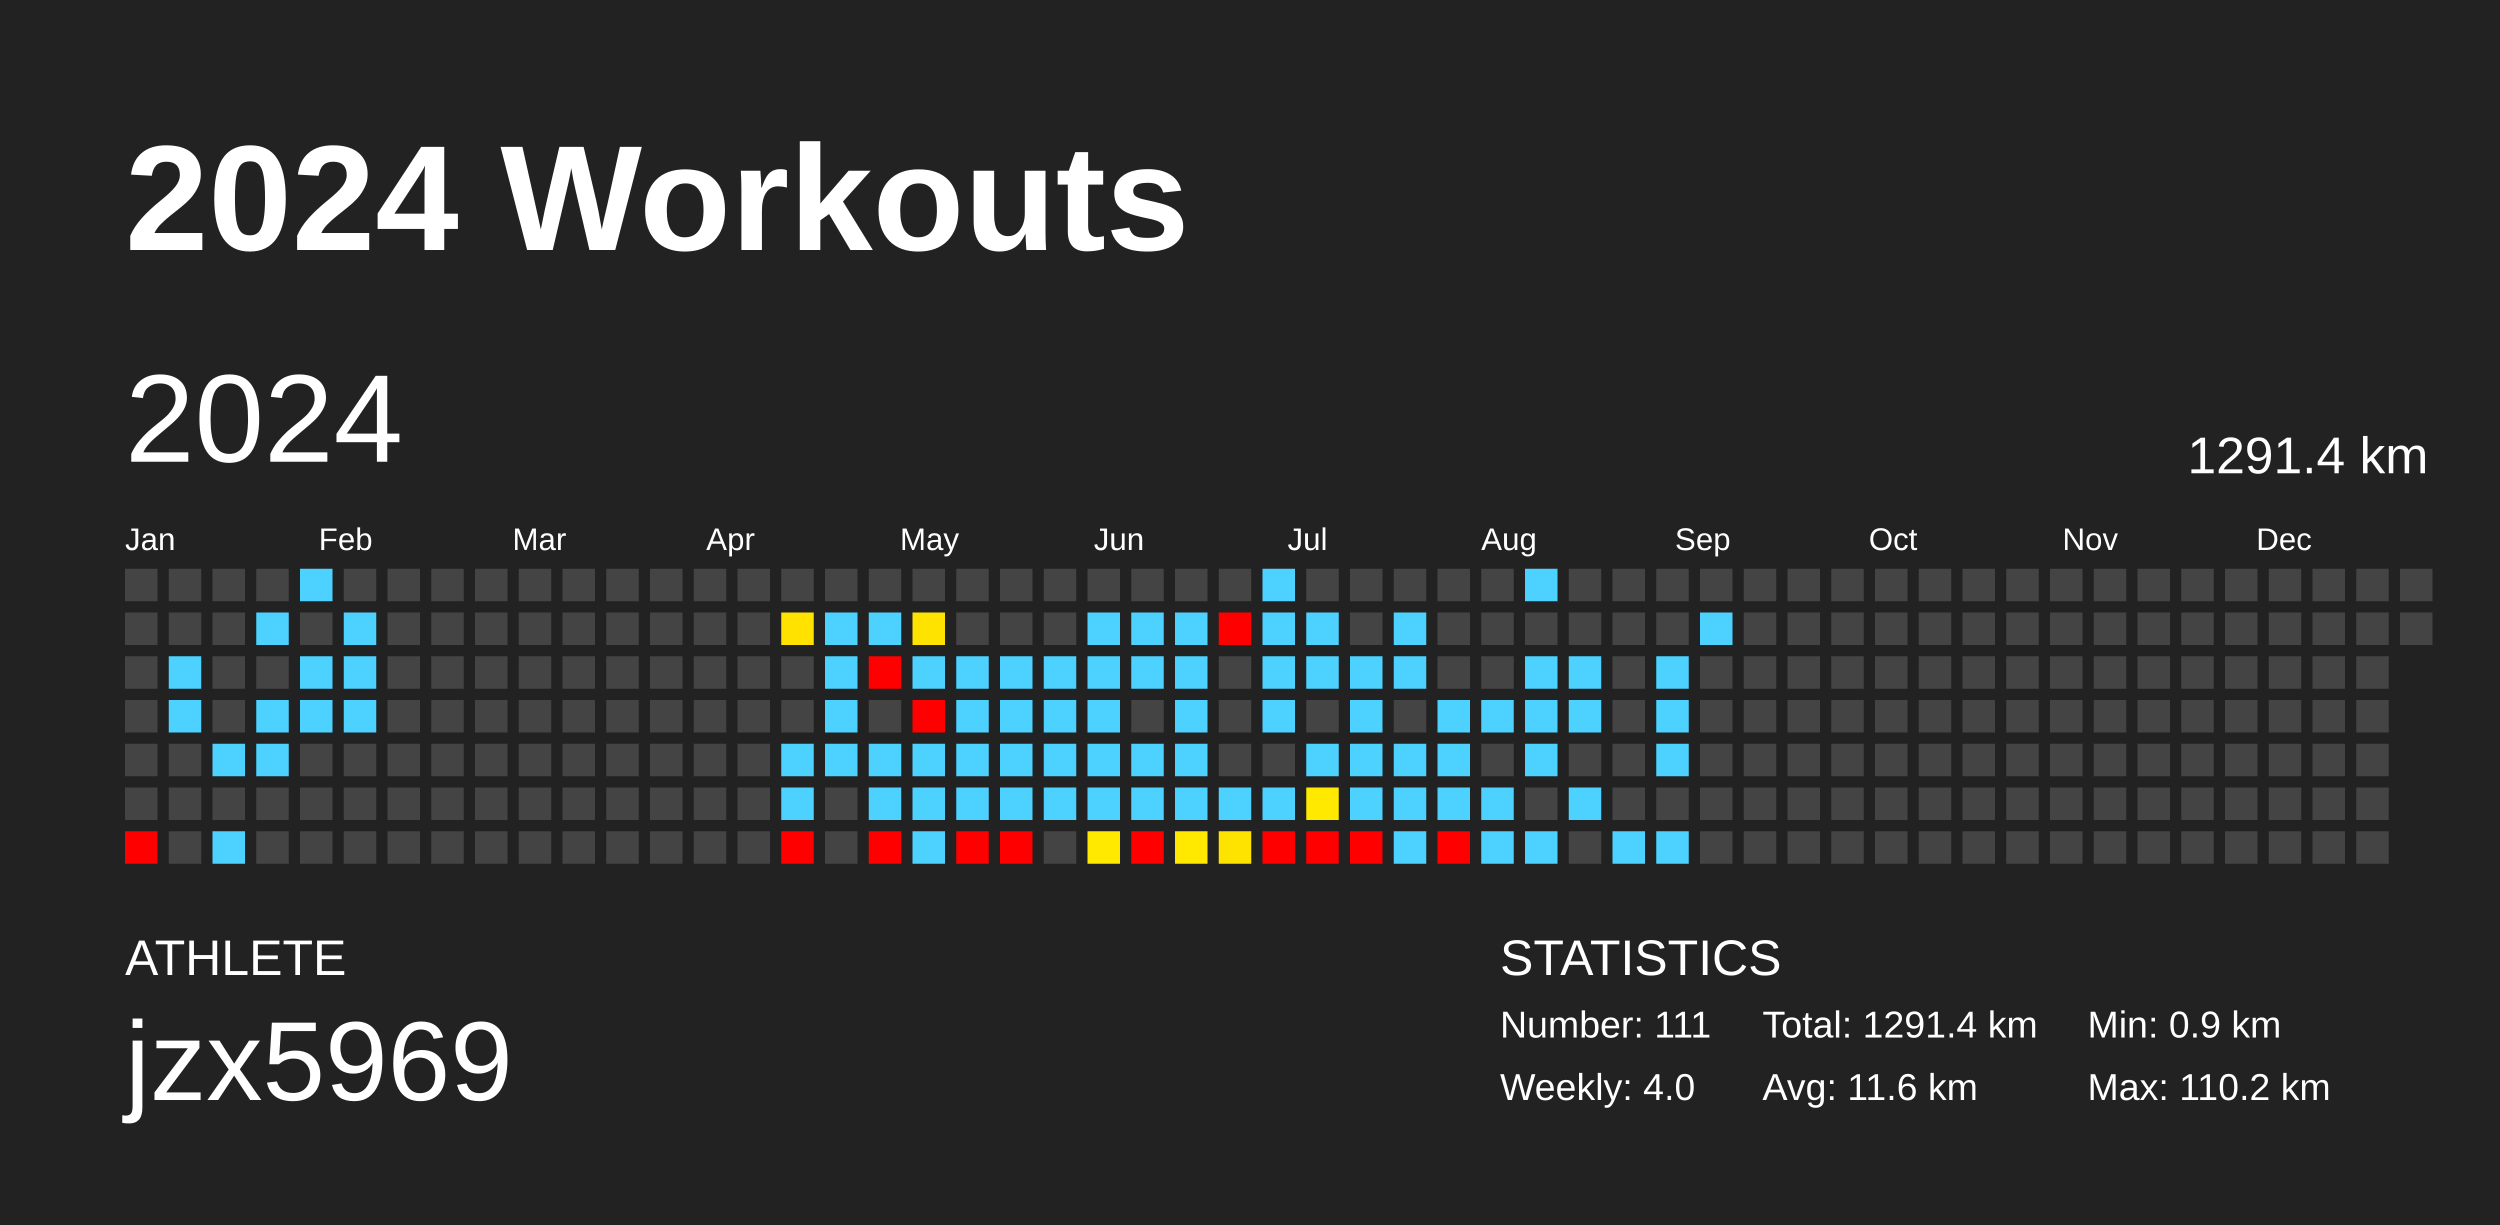
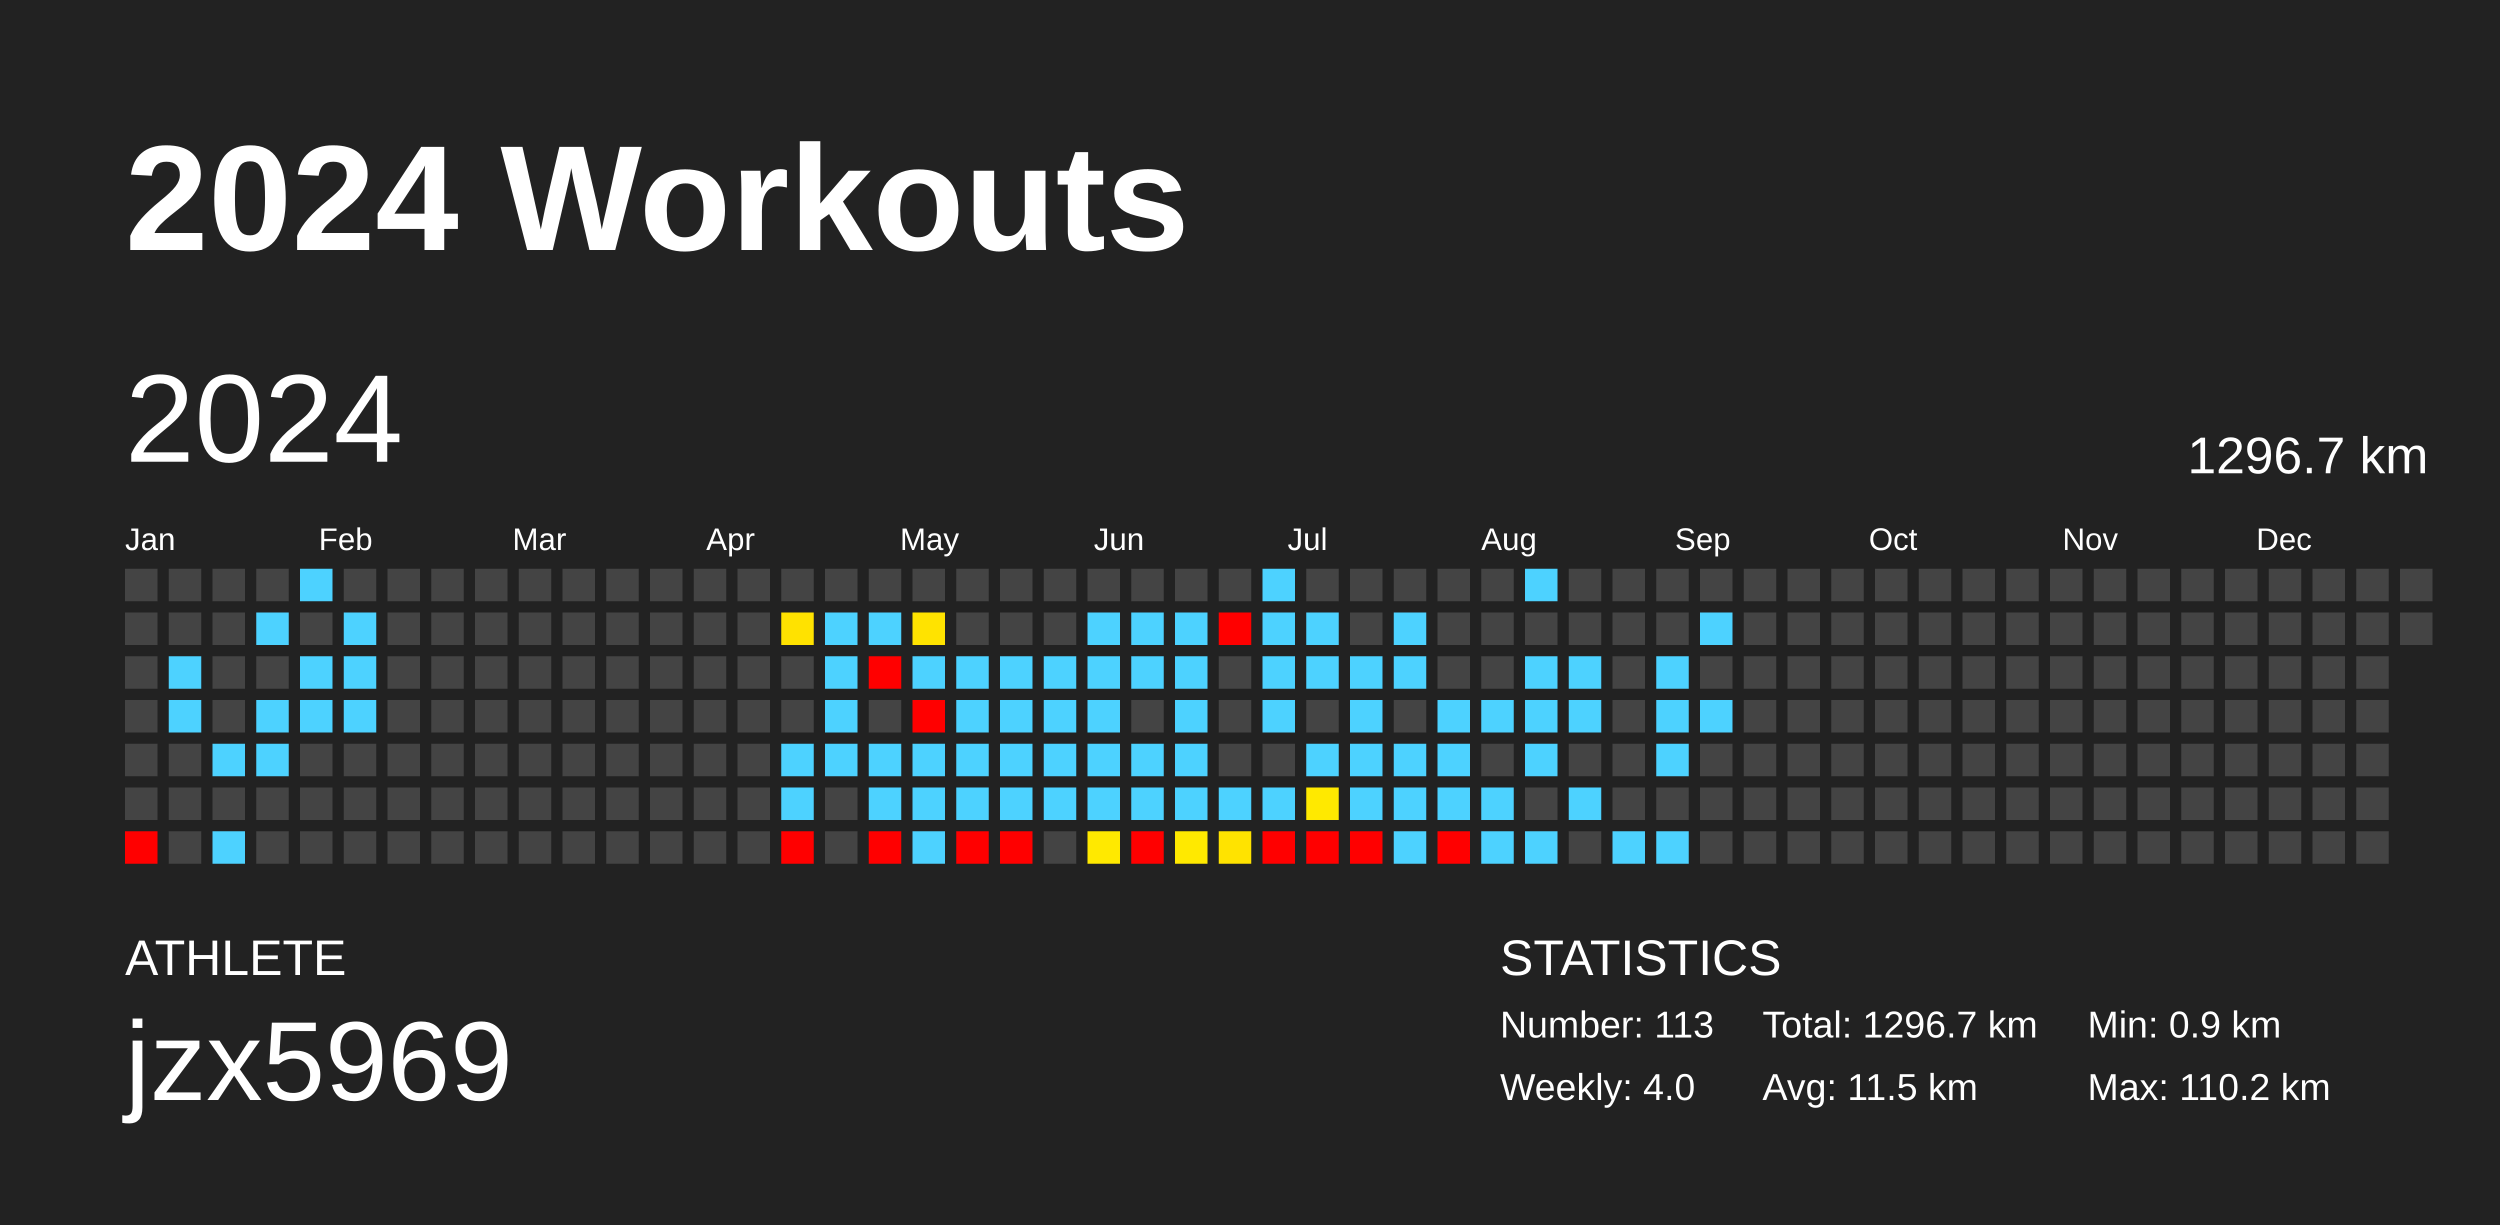
<svg xmlns="http://www.w3.org/2000/svg" baseProfile="full" height="98mm" version="1.1" viewBox="0,0,200,98" width="200mm">
  <defs />
  <rect fill="#222222" height="98" width="200" x="0" y="0" />
  <text fill="#FFFFFF" style="font-size:12px; font-family:Arial; font-weight:bold;" x="10" y="20">2024 Workouts</text>
  <text fill="#FFFFFF" style="font-size:4px; font-family:Arial" x="10" y="78">ATHLETE</text>
  <text fill="#FFFFFF" style="font-size:9px; font-family:Arial" x="10" y="88">jzx5969</text>
  <text fill="#FFFFFF" style="font-size:4px; font-family:Arial" x="120" y="78">STATISTICS</text>
-   <text fill="#FFFFFF" style="font-size:3px; font-family:Arial" x="120" y="83">Number: 111</text>
+   <text fill="#FFFFFF" style="font-size:3px; font-family:Arial" x="120" y="83">Number: 113</text>
  <text fill="#FFFFFF" style="font-size:3px; font-family:Arial" x="120" y="88">Weekly: 4.0</text>
-   <text fill="#FFFFFF" style="font-size:3px; font-family:Arial" x="141" y="83">Total: 1291.4 km</text>
-   <text fill="#FFFFFF" style="font-size:3px; font-family:Arial" x="141" y="88">Avg: 11.6 km</text>
+   <text fill="#FFFFFF" style="font-size:3px; font-family:Arial" x="141" y="83">Total: 1296.7 km</text>
+   <text fill="#FFFFFF" style="font-size:3px; font-family:Arial" x="141" y="88">Avg: 11.5 km</text>
  <text fill="#FFFFFF" style="font-size:3px; font-family:Arial" x="167" y="83">Min: 0.9 km</text>
  <text fill="#FFFFFF" style="font-size:3px; font-family:Arial" x="167" y="88">Max: 110.2 km</text>
  <text dominant-baseline="hanging" fill="#FFFFFF" style="font-size:10.0px; font-family:Arial;" x="10" y="30">2024</text>
-   <text dominant-baseline="hanging" fill="#FFFFFF" style="font-size:4.125px; font-family:Arial;" x="175" y="35">1291.4 km</text>
+   <text dominant-baseline="hanging" fill="#FFFFFF" style="font-size:4.125px; font-family:Arial;" x="175" y="35">1296.7 km</text>
  <text fill="#FFFFFF" style="font-size:2.5px; font-family:Arial" x="10.0" y="44">Jan</text>
  <text fill="#FFFFFF" style="font-size:2.5px; font-family:Arial" x="25.5" y="44">Feb</text>
  <text fill="#FFFFFF" style="font-size:2.5px; font-family:Arial" x="41.0" y="44">Mar</text>
  <text fill="#FFFFFF" style="font-size:2.5px; font-family:Arial" x="56.5" y="44">Apr</text>
  <text fill="#FFFFFF" style="font-size:2.5px; font-family:Arial" x="72.0" y="44">May</text>
  <text fill="#FFFFFF" style="font-size:2.5px; font-family:Arial" x="87.5" y="44">Jun</text>
  <text fill="#FFFFFF" style="font-size:2.5px; font-family:Arial" x="103.0" y="44">Jul</text>
  <text fill="#FFFFFF" style="font-size:2.5px; font-family:Arial" x="118.5" y="44">Aug</text>
  <text fill="#FFFFFF" style="font-size:2.5px; font-family:Arial" x="134.0" y="44">Sep</text>
  <text fill="#FFFFFF" style="font-size:2.5px; font-family:Arial" x="149.5" y="44">Oct</text>
  <text fill="#FFFFFF" style="font-size:2.5px; font-family:Arial" x="165.0" y="44">Nov</text>
  <text fill="#FFFFFF" style="font-size:2.5px; font-family:Arial" x="180.5" y="44">Dec</text>
  <rect fill="#444444" height="2.6" width="2.6" x="10.0" y="45.5" />
  <rect fill="#444444" height="2.6" width="2.6" x="10.0" y="49.0" />
  <rect fill="#444444" height="2.6" width="2.6" x="10.0" y="52.5" />
  <rect fill="#444444" height="2.6" width="2.6" x="10.0" y="56.0" />
  <rect fill="#444444" height="2.6" width="2.6" x="10.0" y="59.5" />
  <rect fill="#444444" height="2.6" width="2.6" x="10.0" y="63.0" />
  <rect fill="red" height="2.6" width="2.6" x="10.0" y="66.5" />
  <rect fill="#444444" height="2.6" width="2.6" x="13.5" y="45.5" />
  <rect fill="#444444" height="2.6" width="2.6" x="13.5" y="49.0" />
  <rect fill="#4dd2ff" height="2.6" width="2.6" x="13.5" y="52.5" />
  <rect fill="#4dd2ff" height="2.6" width="2.6" x="13.5" y="56.0" />
  <rect fill="#444444" height="2.6" width="2.6" x="13.5" y="59.5" />
  <rect fill="#444444" height="2.6" width="2.6" x="13.5" y="63.0" />
  <rect fill="#444444" height="2.6" width="2.6" x="13.5" y="66.5" />
  <rect fill="#444444" height="2.6" width="2.6" x="17.0" y="45.5" />
  <rect fill="#444444" height="2.6" width="2.6" x="17.0" y="49.0" />
  <rect fill="#444444" height="2.6" width="2.6" x="17.0" y="52.5" />
  <rect fill="#444444" height="2.6" width="2.6" x="17.0" y="56.0" />
  <rect fill="#4dd2ff" height="2.6" width="2.6" x="17.0" y="59.5" />
  <rect fill="#444444" height="2.6" width="2.6" x="17.0" y="63.0" />
  <rect fill="#4dd2ff" height="2.6" width="2.6" x="17.0" y="66.5" />
  <rect fill="#444444" height="2.6" width="2.6" x="20.5" y="45.5" />
  <rect fill="#4dd2ff" height="2.6" width="2.6" x="20.5" y="49.0" />
  <rect fill="#444444" height="2.6" width="2.6" x="20.5" y="52.5" />
  <rect fill="#4dd2ff" height="2.6" width="2.6" x="20.5" y="56.0" />
  <rect fill="#4dd2ff" height="2.6" width="2.6" x="20.5" y="59.5" />
  <rect fill="#444444" height="2.6" width="2.6" x="20.5" y="63.0" />
  <rect fill="#444444" height="2.6" width="2.6" x="20.5" y="66.5" />
  <rect fill="#4dd2ff" height="2.6" width="2.6" x="24.0" y="45.5" />
  <rect fill="#444444" height="2.6" width="2.6" x="24.0" y="49.0" />
  <rect fill="#4dd2ff" height="2.6" width="2.6" x="24.0" y="52.5" />
  <rect fill="#4dd2ff" height="2.6" width="2.6" x="24.0" y="56.0" />
  <rect fill="#444444" height="2.6" width="2.6" x="24.0" y="59.5" />
  <rect fill="#444444" height="2.6" width="2.6" x="24.0" y="63.0" />
  <rect fill="#444444" height="2.6" width="2.6" x="24.0" y="66.5" />
  <rect fill="#444444" height="2.6" width="2.6" x="27.5" y="45.5" />
  <rect fill="#4dd2ff" height="2.6" width="2.6" x="27.5" y="49.0" />
  <rect fill="#4dd2ff" height="2.6" width="2.6" x="27.5" y="52.5" />
  <rect fill="#4dd2ff" height="2.6" width="2.6" x="27.5" y="56.0" />
  <rect fill="#444444" height="2.6" width="2.6" x="27.5" y="59.5" />
  <rect fill="#444444" height="2.6" width="2.6" x="27.5" y="63.0" />
  <rect fill="#444444" height="2.6" width="2.6" x="27.5" y="66.5" />
  <rect fill="#444444" height="2.6" width="2.6" x="31.0" y="45.5" />
  <rect fill="#444444" height="2.6" width="2.6" x="31.0" y="49.0" />
  <rect fill="#444444" height="2.6" width="2.6" x="31.0" y="52.5" />
  <rect fill="#444444" height="2.6" width="2.6" x="31.0" y="56.0" />
  <rect fill="#444444" height="2.6" width="2.6" x="31.0" y="59.5" />
  <rect fill="#444444" height="2.6" width="2.6" x="31.0" y="63.0" />
  <rect fill="#444444" height="2.6" width="2.6" x="31.0" y="66.5" />
  <rect fill="#444444" height="2.6" width="2.6" x="34.5" y="45.5" />
  <rect fill="#444444" height="2.6" width="2.6" x="34.5" y="49.0" />
  <rect fill="#444444" height="2.6" width="2.6" x="34.5" y="52.5" />
  <rect fill="#444444" height="2.6" width="2.6" x="34.5" y="56.0" />
  <rect fill="#444444" height="2.6" width="2.6" x="34.5" y="59.5" />
  <rect fill="#444444" height="2.6" width="2.6" x="34.5" y="63.0" />
  <rect fill="#444444" height="2.6" width="2.6" x="34.5" y="66.5" />
  <rect fill="#444444" height="2.6" width="2.6" x="38.0" y="45.5" />
  <rect fill="#444444" height="2.6" width="2.6" x="38.0" y="49.0" />
  <rect fill="#444444" height="2.6" width="2.6" x="38.0" y="52.5" />
  <rect fill="#444444" height="2.6" width="2.6" x="38.0" y="56.0" />
  <rect fill="#444444" height="2.6" width="2.6" x="38.0" y="59.5" />
  <rect fill="#444444" height="2.6" width="2.6" x="38.0" y="63.0" />
  <rect fill="#444444" height="2.6" width="2.6" x="38.0" y="66.5" />
  <rect fill="#444444" height="2.6" width="2.6" x="41.5" y="45.5" />
  <rect fill="#444444" height="2.6" width="2.6" x="41.5" y="49.0" />
  <rect fill="#444444" height="2.6" width="2.6" x="41.5" y="52.5" />
  <rect fill="#444444" height="2.6" width="2.6" x="41.5" y="56.0" />
  <rect fill="#444444" height="2.6" width="2.6" x="41.5" y="59.5" />
  <rect fill="#444444" height="2.6" width="2.6" x="41.5" y="63.0" />
  <rect fill="#444444" height="2.6" width="2.6" x="41.5" y="66.5" />
  <rect fill="#444444" height="2.6" width="2.6" x="45.0" y="45.5" />
  <rect fill="#444444" height="2.6" width="2.6" x="45.0" y="49.0" />
  <rect fill="#444444" height="2.6" width="2.6" x="45.0" y="52.5" />
  <rect fill="#444444" height="2.6" width="2.6" x="45.0" y="56.0" />
  <rect fill="#444444" height="2.6" width="2.6" x="45.0" y="59.5" />
  <rect fill="#444444" height="2.6" width="2.6" x="45.0" y="63.0" />
  <rect fill="#444444" height="2.6" width="2.6" x="45.0" y="66.5" />
  <rect fill="#444444" height="2.6" width="2.6" x="48.5" y="45.5" />
  <rect fill="#444444" height="2.6" width="2.6" x="48.5" y="49.0" />
  <rect fill="#444444" height="2.6" width="2.6" x="48.5" y="52.5" />
  <rect fill="#444444" height="2.6" width="2.6" x="48.5" y="56.0" />
  <rect fill="#444444" height="2.6" width="2.6" x="48.5" y="59.5" />
  <rect fill="#444444" height="2.6" width="2.6" x="48.5" y="63.0" />
  <rect fill="#444444" height="2.6" width="2.6" x="48.5" y="66.5" />
  <rect fill="#444444" height="2.6" width="2.6" x="52.0" y="45.5" />
  <rect fill="#444444" height="2.6" width="2.6" x="52.0" y="49.0" />
  <rect fill="#444444" height="2.6" width="2.6" x="52.0" y="52.5" />
  <rect fill="#444444" height="2.6" width="2.6" x="52.0" y="56.0" />
  <rect fill="#444444" height="2.6" width="2.6" x="52.0" y="59.5" />
  <rect fill="#444444" height="2.6" width="2.6" x="52.0" y="63.0" />
  <rect fill="#444444" height="2.6" width="2.6" x="52.0" y="66.5" />
  <rect fill="#444444" height="2.6" width="2.6" x="55.5" y="45.5" />
  <rect fill="#444444" height="2.6" width="2.6" x="55.5" y="49.0" />
  <rect fill="#444444" height="2.6" width="2.6" x="55.5" y="52.5" />
  <rect fill="#444444" height="2.6" width="2.6" x="55.5" y="56.0" />
  <rect fill="#444444" height="2.6" width="2.6" x="55.5" y="59.5" />
  <rect fill="#444444" height="2.6" width="2.6" x="55.5" y="63.0" />
  <rect fill="#444444" height="2.6" width="2.6" x="55.5" y="66.5" />
  <rect fill="#444444" height="2.6" width="2.6" x="59.0" y="45.5" />
  <rect fill="#444444" height="2.6" width="2.6" x="59.0" y="49.0" />
  <rect fill="#444444" height="2.6" width="2.6" x="59.0" y="52.5" />
  <rect fill="#444444" height="2.6" width="2.6" x="59.0" y="56.0" />
  <rect fill="#444444" height="2.6" width="2.6" x="59.0" y="59.5" />
  <rect fill="#444444" height="2.6" width="2.6" x="59.0" y="63.0" />
  <rect fill="#444444" height="2.6" width="2.6" x="59.0" y="66.5" />
  <rect fill="#444444" height="2.6" width="2.6" x="62.5" y="45.5" />
  <rect fill="#ffe200" height="2.6" width="2.6" x="62.5" y="49.0" />
  <rect fill="#444444" height="2.6" width="2.6" x="62.5" y="52.5" />
  <rect fill="#444444" height="2.6" width="2.6" x="62.5" y="56.0" />
  <rect fill="#4dd2ff" height="2.6" width="2.6" x="62.5" y="59.5" />
  <rect fill="#4dd2ff" height="2.6" width="2.6" x="62.5" y="63.0" />
  <rect fill="red" height="2.6" width="2.6" x="62.5" y="66.5" />
  <rect fill="#444444" height="2.6" width="2.6" x="66.0" y="45.5" />
  <rect fill="#4dd2ff" height="2.6" width="2.6" x="66.0" y="49.0" />
  <rect fill="#4dd2ff" height="2.6" width="2.6" x="66.0" y="52.5" />
  <rect fill="#4dd2ff" height="2.6" width="2.6" x="66.0" y="56.0" />
  <rect fill="#4dd2ff" height="2.6" width="2.6" x="66.0" y="59.5" />
  <rect fill="#444444" height="2.6" width="2.6" x="66.0" y="63.0" />
  <rect fill="#444444" height="2.6" width="2.6" x="66.0" y="66.5" />
  <rect fill="#444444" height="2.6" width="2.6" x="69.5" y="45.5" />
  <rect fill="#4dd2ff" height="2.6" width="2.6" x="69.5" y="49.0" />
  <rect fill="red" height="2.6" width="2.6" x="69.5" y="52.5" />
  <rect fill="#444444" height="2.6" width="2.6" x="69.5" y="56.0" />
  <rect fill="#4dd2ff" height="2.6" width="2.6" x="69.5" y="59.5" />
  <rect fill="#4dd2ff" height="2.6" width="2.6" x="69.5" y="63.0" />
  <rect fill="red" height="2.6" width="2.6" x="69.5" y="66.5" />
  <rect fill="#444444" height="2.6" width="2.6" x="73.0" y="45.5" />
  <rect fill="#ffe300" height="2.6" width="2.6" x="73.0" y="49.0" />
  <rect fill="#4dd2ff" height="2.6" width="2.6" x="73.0" y="52.5" />
  <rect fill="red" height="2.6" width="2.6" x="73.0" y="56.0" />
  <rect fill="#4dd2ff" height="2.6" width="2.6" x="73.0" y="59.5" />
  <rect fill="#4dd2ff" height="2.6" width="2.6" x="73.0" y="63.0" />
  <rect fill="#4dd2ff" height="2.6" width="2.6" x="73.0" y="66.5" />
  <rect fill="#444444" height="2.6" width="2.6" x="76.5" y="45.5" />
  <rect fill="#444444" height="2.6" width="2.6" x="76.5" y="49.0" />
  <rect fill="#4dd2ff" height="2.6" width="2.6" x="76.5" y="52.5" />
  <rect fill="#4dd2ff" height="2.6" width="2.6" x="76.5" y="56.0" />
  <rect fill="#4dd2ff" height="2.6" width="2.6" x="76.5" y="59.5" />
  <rect fill="#4dd2ff" height="2.6" width="2.6" x="76.5" y="63.0" />
  <rect fill="red" height="2.6" width="2.6" x="76.5" y="66.5" />
  <rect fill="#444444" height="2.6" width="2.6" x="80.0" y="45.5" />
  <rect fill="#444444" height="2.6" width="2.6" x="80.0" y="49.0" />
  <rect fill="#4dd2ff" height="2.6" width="2.6" x="80.0" y="52.5" />
  <rect fill="#4dd2ff" height="2.6" width="2.6" x="80.0" y="56.0" />
  <rect fill="#4dd2ff" height="2.6" width="2.6" x="80.0" y="59.5" />
  <rect fill="#4dd2ff" height="2.6" width="2.6" x="80.0" y="63.0" />
  <rect fill="red" height="2.6" width="2.6" x="80.0" y="66.5" />
  <rect fill="#444444" height="2.6" width="2.6" x="83.5" y="45.5" />
  <rect fill="#444444" height="2.6" width="2.6" x="83.5" y="49.0" />
  <rect fill="#4dd2ff" height="2.6" width="2.6" x="83.5" y="52.5" />
  <rect fill="#4dd2ff" height="2.6" width="2.6" x="83.5" y="56.0" />
  <rect fill="#4dd2ff" height="2.6" width="2.6" x="83.5" y="59.5" />
  <rect fill="#4dd2ff" height="2.6" width="2.6" x="83.5" y="63.0" />
  <rect fill="#444444" height="2.6" width="2.6" x="83.5" y="66.5" />
  <rect fill="#444444" height="2.6" width="2.6" x="87.0" y="45.5" />
  <rect fill="#4dd2ff" height="2.6" width="2.6" x="87.0" y="49.0" />
  <rect fill="#4dd2ff" height="2.6" width="2.6" x="87.0" y="52.5" />
  <rect fill="#4dd2ff" height="2.6" width="2.6" x="87.0" y="56.0" />
  <rect fill="#4dd2ff" height="2.6" width="2.6" x="87.0" y="59.5" />
  <rect fill="#4dd2ff" height="2.6" width="2.6" x="87.0" y="63.0" />
  <rect fill="#ffe900" height="2.6" width="2.6" x="87.0" y="66.5" />
  <rect fill="#444444" height="2.6" width="2.6" x="90.5" y="45.5" />
  <rect fill="#4dd2ff" height="2.6" width="2.6" x="90.5" y="49.0" />
  <rect fill="#4dd2ff" height="2.6" width="2.6" x="90.5" y="52.5" />
  <rect fill="#444444" height="2.6" width="2.6" x="90.5" y="56.0" />
  <rect fill="#4dd2ff" height="2.6" width="2.6" x="90.5" y="59.5" />
  <rect fill="#4dd2ff" height="2.6" width="2.6" x="90.5" y="63.0" />
  <rect fill="red" height="2.6" width="2.6" x="90.5" y="66.5" />
  <rect fill="#444444" height="2.6" width="2.6" x="94.0" y="45.5" />
  <rect fill="#4dd2ff" height="2.6" width="2.6" x="94.0" y="49.0" />
  <rect fill="#4dd2ff" height="2.6" width="2.6" x="94.0" y="52.5" />
  <rect fill="#4dd2ff" height="2.6" width="2.6" x="94.0" y="56.0" />
  <rect fill="#4dd2ff" height="2.6" width="2.6" x="94.0" y="59.5" />
  <rect fill="#4dd2ff" height="2.6" width="2.6" x="94.0" y="63.0" />
  <rect fill="#ffe900" height="2.6" width="2.6" x="94.0" y="66.5" />
  <rect fill="#444444" height="2.6" width="2.6" x="97.5" y="45.5" />
  <rect fill="red" height="2.6" width="2.6" x="97.5" y="49.0" />
  <rect fill="#444444" height="2.6" width="2.6" x="97.5" y="52.5" />
  <rect fill="#444444" height="2.6" width="2.6" x="97.5" y="56.0" />
  <rect fill="#444444" height="2.6" width="2.6" x="97.5" y="59.5" />
  <rect fill="#4dd2ff" height="2.6" width="2.6" x="97.5" y="63.0" />
  <rect fill="#ffe300" height="2.6" width="2.6" x="97.5" y="66.5" />
  <rect fill="#4dd2ff" height="2.6" width="2.6" x="101.0" y="45.5" />
  <rect fill="#4dd2ff" height="2.6" width="2.6" x="101.0" y="49.0" />
  <rect fill="#4dd2ff" height="2.6" width="2.6" x="101.0" y="52.5" />
  <rect fill="#4dd2ff" height="2.6" width="2.6" x="101.0" y="56.0" />
  <rect fill="#444444" height="2.6" width="2.6" x="101.0" y="59.5" />
  <rect fill="#4dd2ff" height="2.6" width="2.6" x="101.0" y="63.0" />
  <rect fill="red" height="2.6" width="2.6" x="101.0" y="66.5" />
  <rect fill="#444444" height="2.6" width="2.6" x="104.5" y="45.5" />
  <rect fill="#4dd2ff" height="2.6" width="2.6" x="104.5" y="49.0" />
  <rect fill="#4dd2ff" height="2.6" width="2.6" x="104.5" y="52.5" />
  <rect fill="#444444" height="2.6" width="2.6" x="104.5" y="56.0" />
  <rect fill="#4dd2ff" height="2.6" width="2.6" x="104.5" y="59.5" />
  <rect fill="#ffe900" height="2.6" width="2.6" x="104.5" y="63.0" />
  <rect fill="red" height="2.6" width="2.6" x="104.5" y="66.5" />
  <rect fill="#444444" height="2.6" width="2.6" x="108.0" y="45.5" />
  <rect fill="#444444" height="2.6" width="2.6" x="108.0" y="49.0" />
  <rect fill="#4dd2ff" height="2.6" width="2.6" x="108.0" y="52.5" />
  <rect fill="#4dd2ff" height="2.6" width="2.6" x="108.0" y="56.0" />
  <rect fill="#4dd2ff" height="2.6" width="2.6" x="108.0" y="59.5" />
  <rect fill="#4dd2ff" height="2.6" width="2.6" x="108.0" y="63.0" />
  <rect fill="red" height="2.6" width="2.6" x="108.0" y="66.5" />
  <rect fill="#444444" height="2.6" width="2.6" x="111.5" y="45.5" />
  <rect fill="#4dd2ff" height="2.6" width="2.6" x="111.5" y="49.0" />
  <rect fill="#4dd2ff" height="2.6" width="2.6" x="111.5" y="52.5" />
  <rect fill="#444444" height="2.6" width="2.6" x="111.5" y="56.0" />
  <rect fill="#4dd2ff" height="2.6" width="2.6" x="111.5" y="59.5" />
  <rect fill="#4dd2ff" height="2.6" width="2.6" x="111.5" y="63.0" />
  <rect fill="#4dd2ff" height="2.6" width="2.6" x="111.5" y="66.5" />
  <rect fill="#444444" height="2.6" width="2.6" x="115.0" y="45.5" />
  <rect fill="#444444" height="2.6" width="2.6" x="115.0" y="49.0" />
  <rect fill="#444444" height="2.6" width="2.6" x="115.0" y="52.5" />
  <rect fill="#4dd2ff" height="2.6" width="2.6" x="115.0" y="56.0" />
  <rect fill="#4dd2ff" height="2.6" width="2.6" x="115.0" y="59.5" />
  <rect fill="#4dd2ff" height="2.6" width="2.6" x="115.0" y="63.0" />
  <rect fill="red" height="2.6" width="2.6" x="115.0" y="66.5" />
  <rect fill="#444444" height="2.6" width="2.6" x="118.5" y="45.5" />
  <rect fill="#444444" height="2.6" width="2.6" x="118.5" y="49.0" />
  <rect fill="#444444" height="2.6" width="2.6" x="118.5" y="52.5" />
  <rect fill="#4dd2ff" height="2.6" width="2.6" x="118.5" y="56.0" />
  <rect fill="#444444" height="2.6" width="2.6" x="118.5" y="59.5" />
  <rect fill="#4dd2ff" height="2.6" width="2.6" x="118.5" y="63.0" />
  <rect fill="#4dd2ff" height="2.6" width="2.6" x="118.5" y="66.5" />
  <rect fill="#4dd2ff" height="2.6" width="2.6" x="122.0" y="45.5" />
  <rect fill="#444444" height="2.6" width="2.6" x="122.0" y="49.0" />
  <rect fill="#4dd2ff" height="2.6" width="2.6" x="122.0" y="52.5" />
  <rect fill="#4dd2ff" height="2.6" width="2.6" x="122.0" y="56.0" />
  <rect fill="#4dd2ff" height="2.6" width="2.6" x="122.0" y="59.5" />
  <rect fill="#444444" height="2.6" width="2.6" x="122.0" y="63.0" />
  <rect fill="#4dd2ff" height="2.6" width="2.6" x="122.0" y="66.5" />
  <rect fill="#444444" height="2.6" width="2.6" x="125.5" y="45.5" />
  <rect fill="#444444" height="2.6" width="2.6" x="125.5" y="49.0" />
  <rect fill="#4dd2ff" height="2.6" width="2.6" x="125.5" y="52.5" />
  <rect fill="#4dd2ff" height="2.6" width="2.6" x="125.5" y="56.0" />
  <rect fill="#444444" height="2.6" width="2.6" x="125.5" y="59.5" />
  <rect fill="#4dd2ff" height="2.6" width="2.6" x="125.5" y="63.0" />
  <rect fill="#444444" height="2.6" width="2.6" x="125.5" y="66.5" />
  <rect fill="#444444" height="2.6" width="2.6" x="129.0" y="45.5" />
  <rect fill="#444444" height="2.6" width="2.6" x="129.0" y="49.0" />
  <rect fill="#444444" height="2.6" width="2.6" x="129.0" y="52.5" />
  <rect fill="#444444" height="2.6" width="2.6" x="129.0" y="56.0" />
  <rect fill="#444444" height="2.6" width="2.6" x="129.0" y="59.5" />
  <rect fill="#444444" height="2.6" width="2.6" x="129.0" y="63.0" />
  <rect fill="#4dd2ff" height="2.6" width="2.6" x="129.0" y="66.5" />
  <rect fill="#444444" height="2.6" width="2.6" x="132.5" y="45.5" />
  <rect fill="#444444" height="2.6" width="2.6" x="132.5" y="49.0" />
  <rect fill="#4dd2ff" height="2.6" width="2.6" x="132.5" y="52.5" />
  <rect fill="#4dd2ff" height="2.6" width="2.6" x="132.5" y="56.0" />
  <rect fill="#4dd2ff" height="2.6" width="2.6" x="132.5" y="59.5" />
  <rect fill="#444444" height="2.6" width="2.6" x="132.5" y="63.0" />
  <rect fill="#4dd2ff" height="2.6" width="2.6" x="132.5" y="66.5" />
  <rect fill="#444444" height="2.6" width="2.6" x="136.0" y="45.5" />
  <rect fill="#4dd2ff" height="2.6" width="2.6" x="136.0" y="49.0" />
  <rect fill="#444444" height="2.6" width="2.6" x="136.0" y="52.5" />
-   <rect fill="#444444" height="2.6" width="2.6" x="136.0" y="56.0" />
+   <rect fill="#4dd2ff" height="2.6" width="2.6" x="136.0" y="56.0" />
  <rect fill="#444444" height="2.6" width="2.6" x="136.0" y="59.5" />
  <rect fill="#444444" height="2.6" width="2.6" x="136.0" y="63.0" />
  <rect fill="#444444" height="2.6" width="2.6" x="136.0" y="66.5" />
  <rect fill="#444444" height="2.6" width="2.6" x="139.5" y="45.5" />
  <rect fill="#444444" height="2.6" width="2.6" x="139.5" y="49.0" />
  <rect fill="#444444" height="2.6" width="2.6" x="139.5" y="52.5" />
  <rect fill="#444444" height="2.6" width="2.6" x="139.5" y="56.0" />
  <rect fill="#444444" height="2.6" width="2.6" x="139.5" y="59.5" />
  <rect fill="#444444" height="2.6" width="2.6" x="139.5" y="63.0" />
  <rect fill="#444444" height="2.6" width="2.6" x="139.5" y="66.5" />
  <rect fill="#444444" height="2.6" width="2.6" x="143.0" y="45.5" />
  <rect fill="#444444" height="2.6" width="2.6" x="143.0" y="49.0" />
  <rect fill="#444444" height="2.6" width="2.6" x="143.0" y="52.5" />
  <rect fill="#444444" height="2.6" width="2.6" x="143.0" y="56.0" />
  <rect fill="#444444" height="2.6" width="2.6" x="143.0" y="59.5" />
  <rect fill="#444444" height="2.6" width="2.6" x="143.0" y="63.0" />
  <rect fill="#444444" height="2.6" width="2.6" x="143.0" y="66.5" />
  <rect fill="#444444" height="2.6" width="2.6" x="146.5" y="45.5" />
  <rect fill="#444444" height="2.6" width="2.6" x="146.5" y="49.0" />
  <rect fill="#444444" height="2.6" width="2.6" x="146.5" y="52.5" />
  <rect fill="#444444" height="2.6" width="2.6" x="146.5" y="56.0" />
  <rect fill="#444444" height="2.6" width="2.6" x="146.5" y="59.5" />
  <rect fill="#444444" height="2.6" width="2.6" x="146.5" y="63.0" />
  <rect fill="#444444" height="2.6" width="2.6" x="146.5" y="66.5" />
  <rect fill="#444444" height="2.6" width="2.6" x="150.0" y="45.5" />
  <rect fill="#444444" height="2.6" width="2.6" x="150.0" y="49.0" />
  <rect fill="#444444" height="2.6" width="2.6" x="150.0" y="52.5" />
  <rect fill="#444444" height="2.6" width="2.6" x="150.0" y="56.0" />
  <rect fill="#444444" height="2.6" width="2.6" x="150.0" y="59.5" />
  <rect fill="#444444" height="2.6" width="2.6" x="150.0" y="63.0" />
  <rect fill="#444444" height="2.6" width="2.6" x="150.0" y="66.5" />
  <rect fill="#444444" height="2.6" width="2.6" x="153.5" y="45.5" />
  <rect fill="#444444" height="2.6" width="2.6" x="153.5" y="49.0" />
  <rect fill="#444444" height="2.6" width="2.6" x="153.5" y="52.5" />
  <rect fill="#444444" height="2.6" width="2.6" x="153.5" y="56.0" />
  <rect fill="#444444" height="2.6" width="2.6" x="153.5" y="59.5" />
  <rect fill="#444444" height="2.6" width="2.6" x="153.5" y="63.0" />
  <rect fill="#444444" height="2.6" width="2.6" x="153.5" y="66.5" />
  <rect fill="#444444" height="2.6" width="2.6" x="157.0" y="45.5" />
  <rect fill="#444444" height="2.6" width="2.6" x="157.0" y="49.0" />
  <rect fill="#444444" height="2.6" width="2.6" x="157.0" y="52.5" />
  <rect fill="#444444" height="2.6" width="2.6" x="157.0" y="56.0" />
  <rect fill="#444444" height="2.6" width="2.6" x="157.0" y="59.5" />
  <rect fill="#444444" height="2.6" width="2.6" x="157.0" y="63.0" />
  <rect fill="#444444" height="2.6" width="2.6" x="157.0" y="66.5" />
  <rect fill="#444444" height="2.6" width="2.6" x="160.5" y="45.5" />
  <rect fill="#444444" height="2.6" width="2.6" x="160.5" y="49.0" />
  <rect fill="#444444" height="2.6" width="2.6" x="160.5" y="52.5" />
  <rect fill="#444444" height="2.6" width="2.6" x="160.5" y="56.0" />
  <rect fill="#444444" height="2.6" width="2.6" x="160.5" y="59.5" />
  <rect fill="#444444" height="2.6" width="2.6" x="160.5" y="63.0" />
  <rect fill="#444444" height="2.6" width="2.6" x="160.5" y="66.5" />
  <rect fill="#444444" height="2.6" width="2.6" x="164.0" y="45.5" />
  <rect fill="#444444" height="2.6" width="2.6" x="164.0" y="49.0" />
  <rect fill="#444444" height="2.6" width="2.6" x="164.0" y="52.5" />
  <rect fill="#444444" height="2.6" width="2.6" x="164.0" y="56.0" />
  <rect fill="#444444" height="2.6" width="2.6" x="164.0" y="59.5" />
  <rect fill="#444444" height="2.6" width="2.6" x="164.0" y="63.0" />
  <rect fill="#444444" height="2.6" width="2.6" x="164.0" y="66.5" />
  <rect fill="#444444" height="2.6" width="2.6" x="167.5" y="45.5" />
  <rect fill="#444444" height="2.6" width="2.6" x="167.5" y="49.0" />
  <rect fill="#444444" height="2.6" width="2.6" x="167.5" y="52.5" />
  <rect fill="#444444" height="2.6" width="2.6" x="167.5" y="56.0" />
  <rect fill="#444444" height="2.6" width="2.6" x="167.5" y="59.5" />
  <rect fill="#444444" height="2.6" width="2.6" x="167.5" y="63.0" />
  <rect fill="#444444" height="2.6" width="2.6" x="167.5" y="66.5" />
  <rect fill="#444444" height="2.6" width="2.6" x="171.0" y="45.5" />
  <rect fill="#444444" height="2.6" width="2.6" x="171.0" y="49.0" />
  <rect fill="#444444" height="2.6" width="2.6" x="171.0" y="52.5" />
  <rect fill="#444444" height="2.6" width="2.6" x="171.0" y="56.0" />
  <rect fill="#444444" height="2.6" width="2.6" x="171.0" y="59.5" />
  <rect fill="#444444" height="2.6" width="2.6" x="171.0" y="63.0" />
  <rect fill="#444444" height="2.6" width="2.6" x="171.0" y="66.5" />
  <rect fill="#444444" height="2.6" width="2.6" x="174.5" y="45.5" />
  <rect fill="#444444" height="2.6" width="2.6" x="174.5" y="49.0" />
  <rect fill="#444444" height="2.6" width="2.6" x="174.5" y="52.5" />
  <rect fill="#444444" height="2.6" width="2.6" x="174.5" y="56.0" />
  <rect fill="#444444" height="2.6" width="2.6" x="174.5" y="59.5" />
  <rect fill="#444444" height="2.6" width="2.6" x="174.5" y="63.0" />
  <rect fill="#444444" height="2.6" width="2.6" x="174.5" y="66.5" />
  <rect fill="#444444" height="2.6" width="2.6" x="178.0" y="45.5" />
  <rect fill="#444444" height="2.6" width="2.6" x="178.0" y="49.0" />
  <rect fill="#444444" height="2.6" width="2.6" x="178.0" y="52.5" />
  <rect fill="#444444" height="2.6" width="2.6" x="178.0" y="56.0" />
  <rect fill="#444444" height="2.6" width="2.6" x="178.0" y="59.5" />
  <rect fill="#444444" height="2.6" width="2.6" x="178.0" y="63.0" />
  <rect fill="#444444" height="2.6" width="2.6" x="178.0" y="66.5" />
  <rect fill="#444444" height="2.6" width="2.6" x="181.5" y="45.5" />
  <rect fill="#444444" height="2.6" width="2.6" x="181.5" y="49.0" />
  <rect fill="#444444" height="2.6" width="2.6" x="181.5" y="52.5" />
  <rect fill="#444444" height="2.6" width="2.6" x="181.5" y="56.0" />
  <rect fill="#444444" height="2.6" width="2.6" x="181.5" y="59.5" />
  <rect fill="#444444" height="2.6" width="2.6" x="181.5" y="63.0" />
  <rect fill="#444444" height="2.6" width="2.6" x="181.5" y="66.5" />
  <rect fill="#444444" height="2.6" width="2.6" x="185.0" y="45.5" />
  <rect fill="#444444" height="2.6" width="2.6" x="185.0" y="49.0" />
  <rect fill="#444444" height="2.6" width="2.6" x="185.0" y="52.5" />
  <rect fill="#444444" height="2.6" width="2.6" x="185.0" y="56.0" />
  <rect fill="#444444" height="2.6" width="2.6" x="185.0" y="59.5" />
  <rect fill="#444444" height="2.6" width="2.6" x="185.0" y="63.0" />
  <rect fill="#444444" height="2.6" width="2.6" x="185.0" y="66.5" />
  <rect fill="#444444" height="2.6" width="2.6" x="188.5" y="45.5" />
  <rect fill="#444444" height="2.6" width="2.6" x="188.5" y="49.0" />
  <rect fill="#444444" height="2.6" width="2.6" x="188.5" y="52.5" />
  <rect fill="#444444" height="2.6" width="2.6" x="188.5" y="56.0" />
  <rect fill="#444444" height="2.6" width="2.6" x="188.5" y="59.5" />
  <rect fill="#444444" height="2.6" width="2.6" x="188.5" y="63.0" />
  <rect fill="#444444" height="2.6" width="2.6" x="188.5" y="66.5" />
  <rect fill="#444444" height="2.6" width="2.6" x="192.0" y="45.5" />
  <rect fill="#444444" height="2.6" width="2.6" x="192.0" y="49.0" />
</svg>
